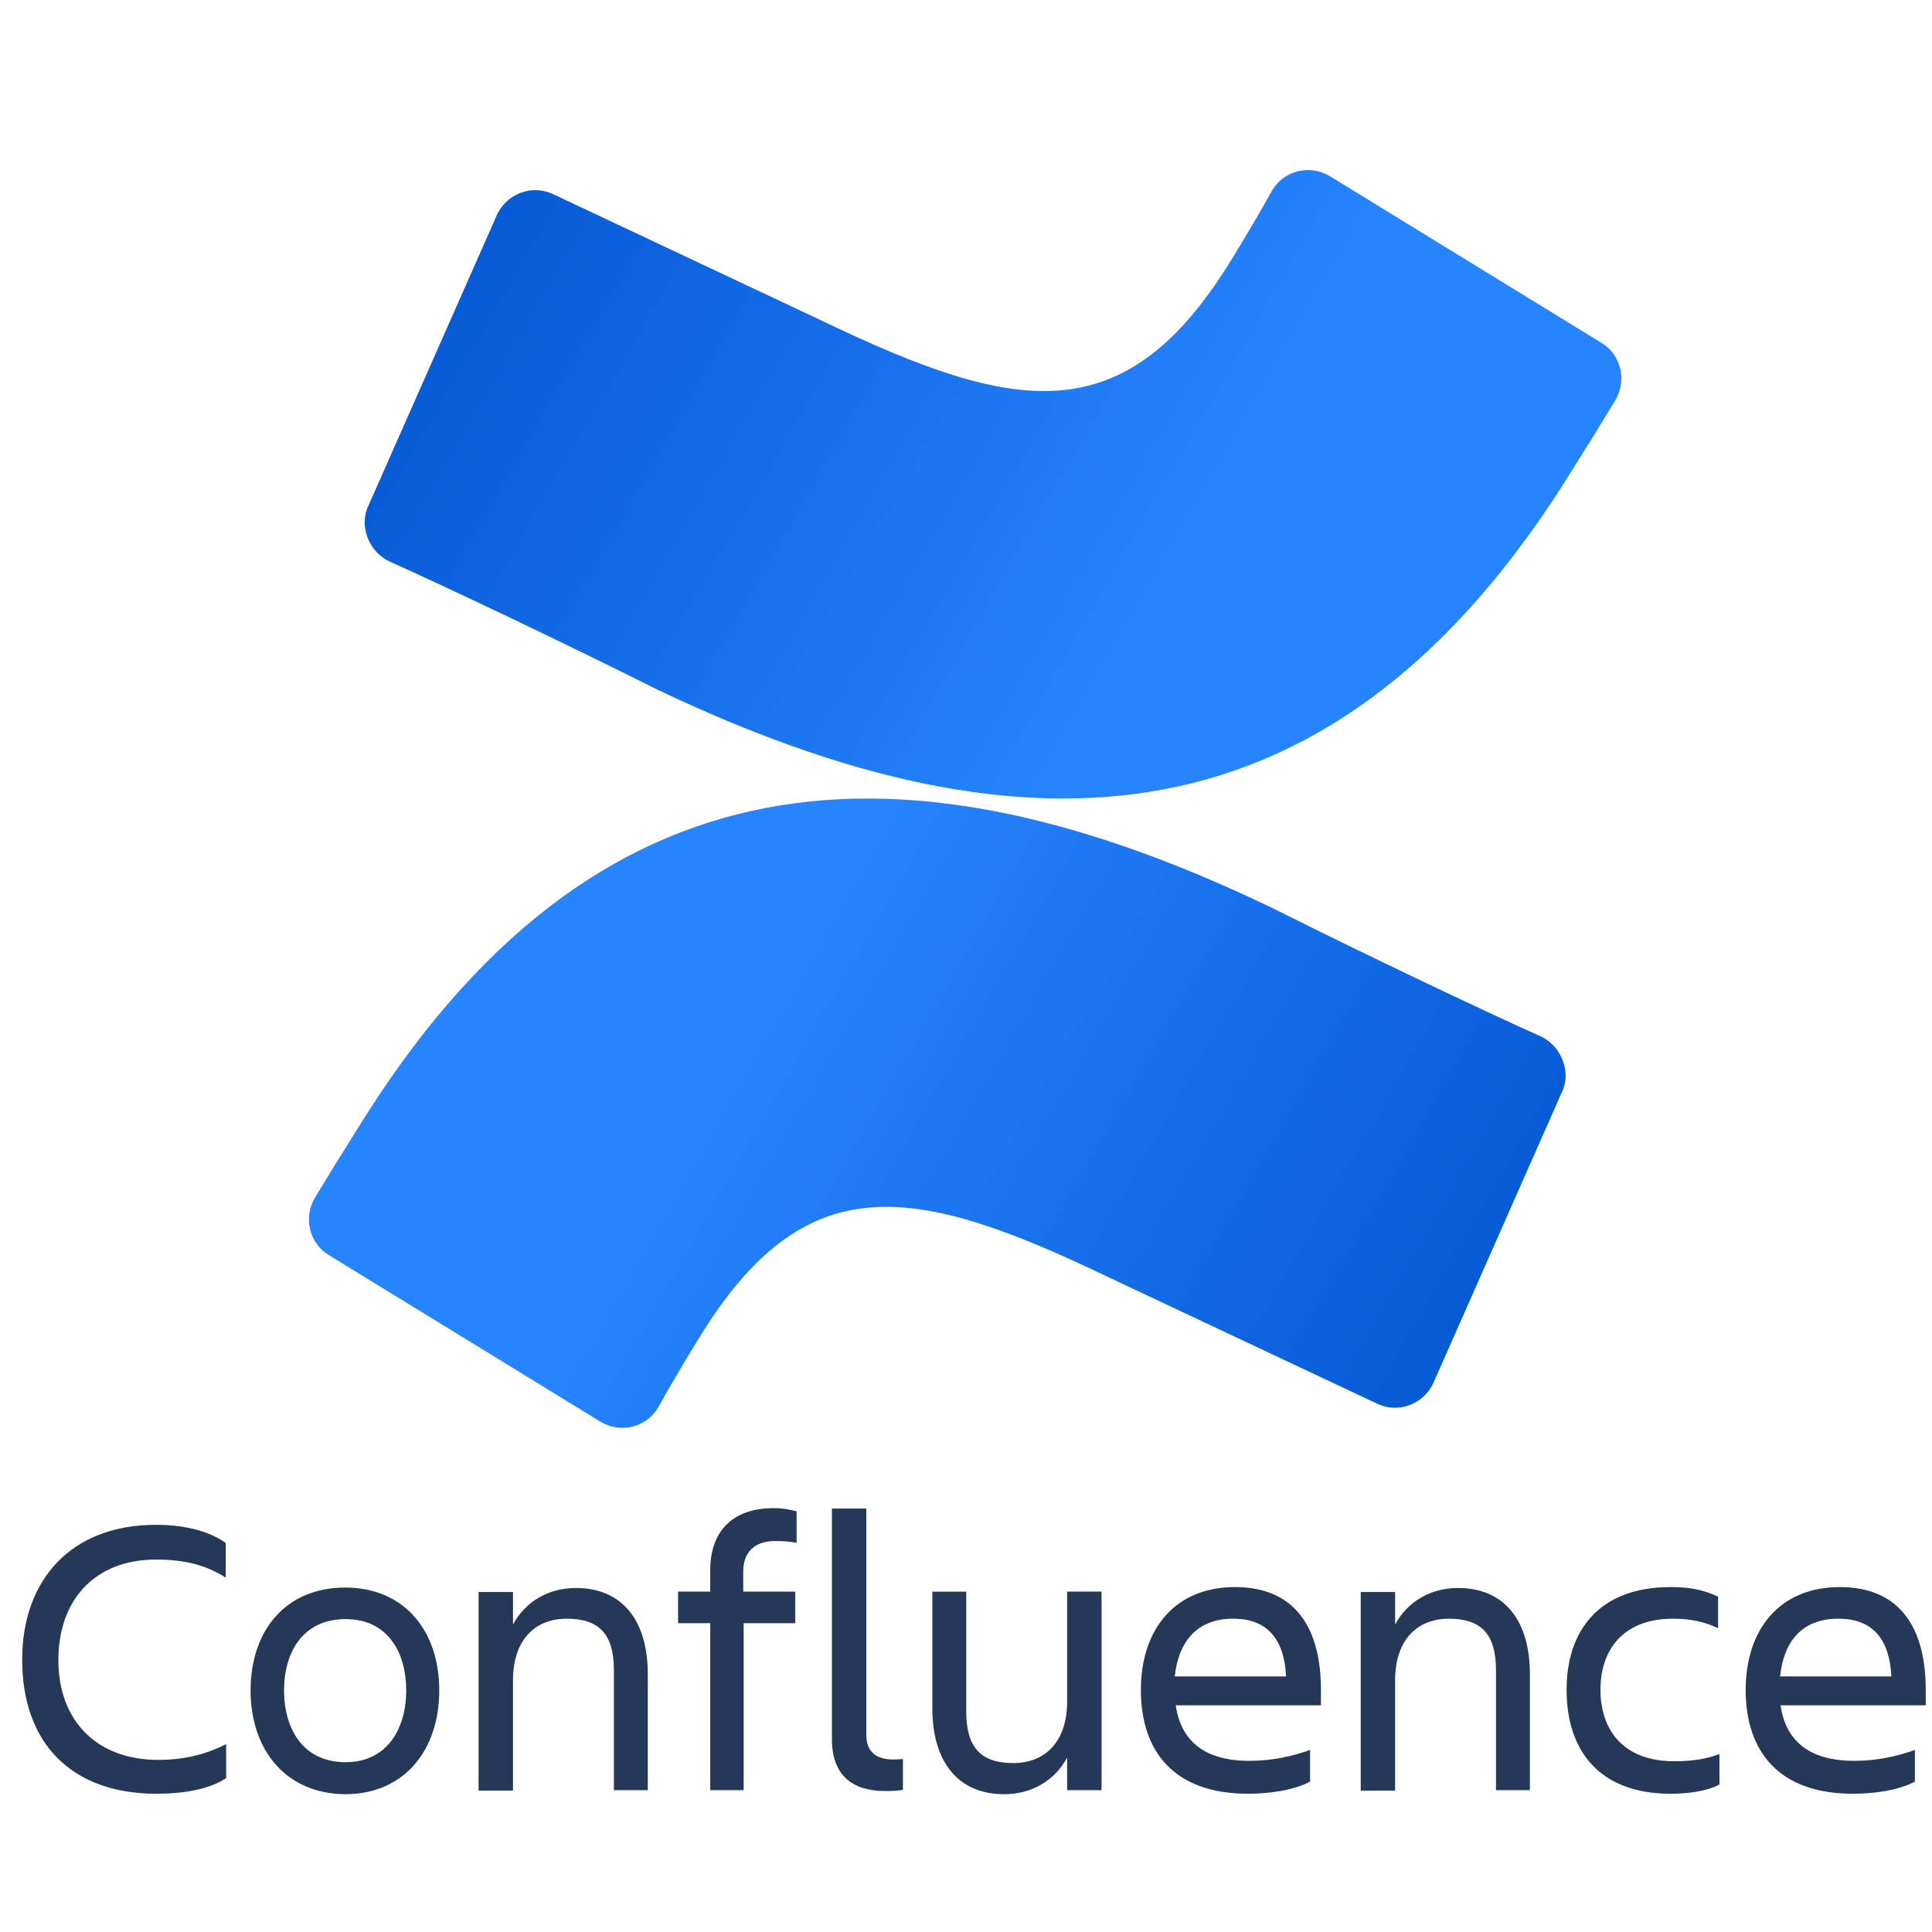
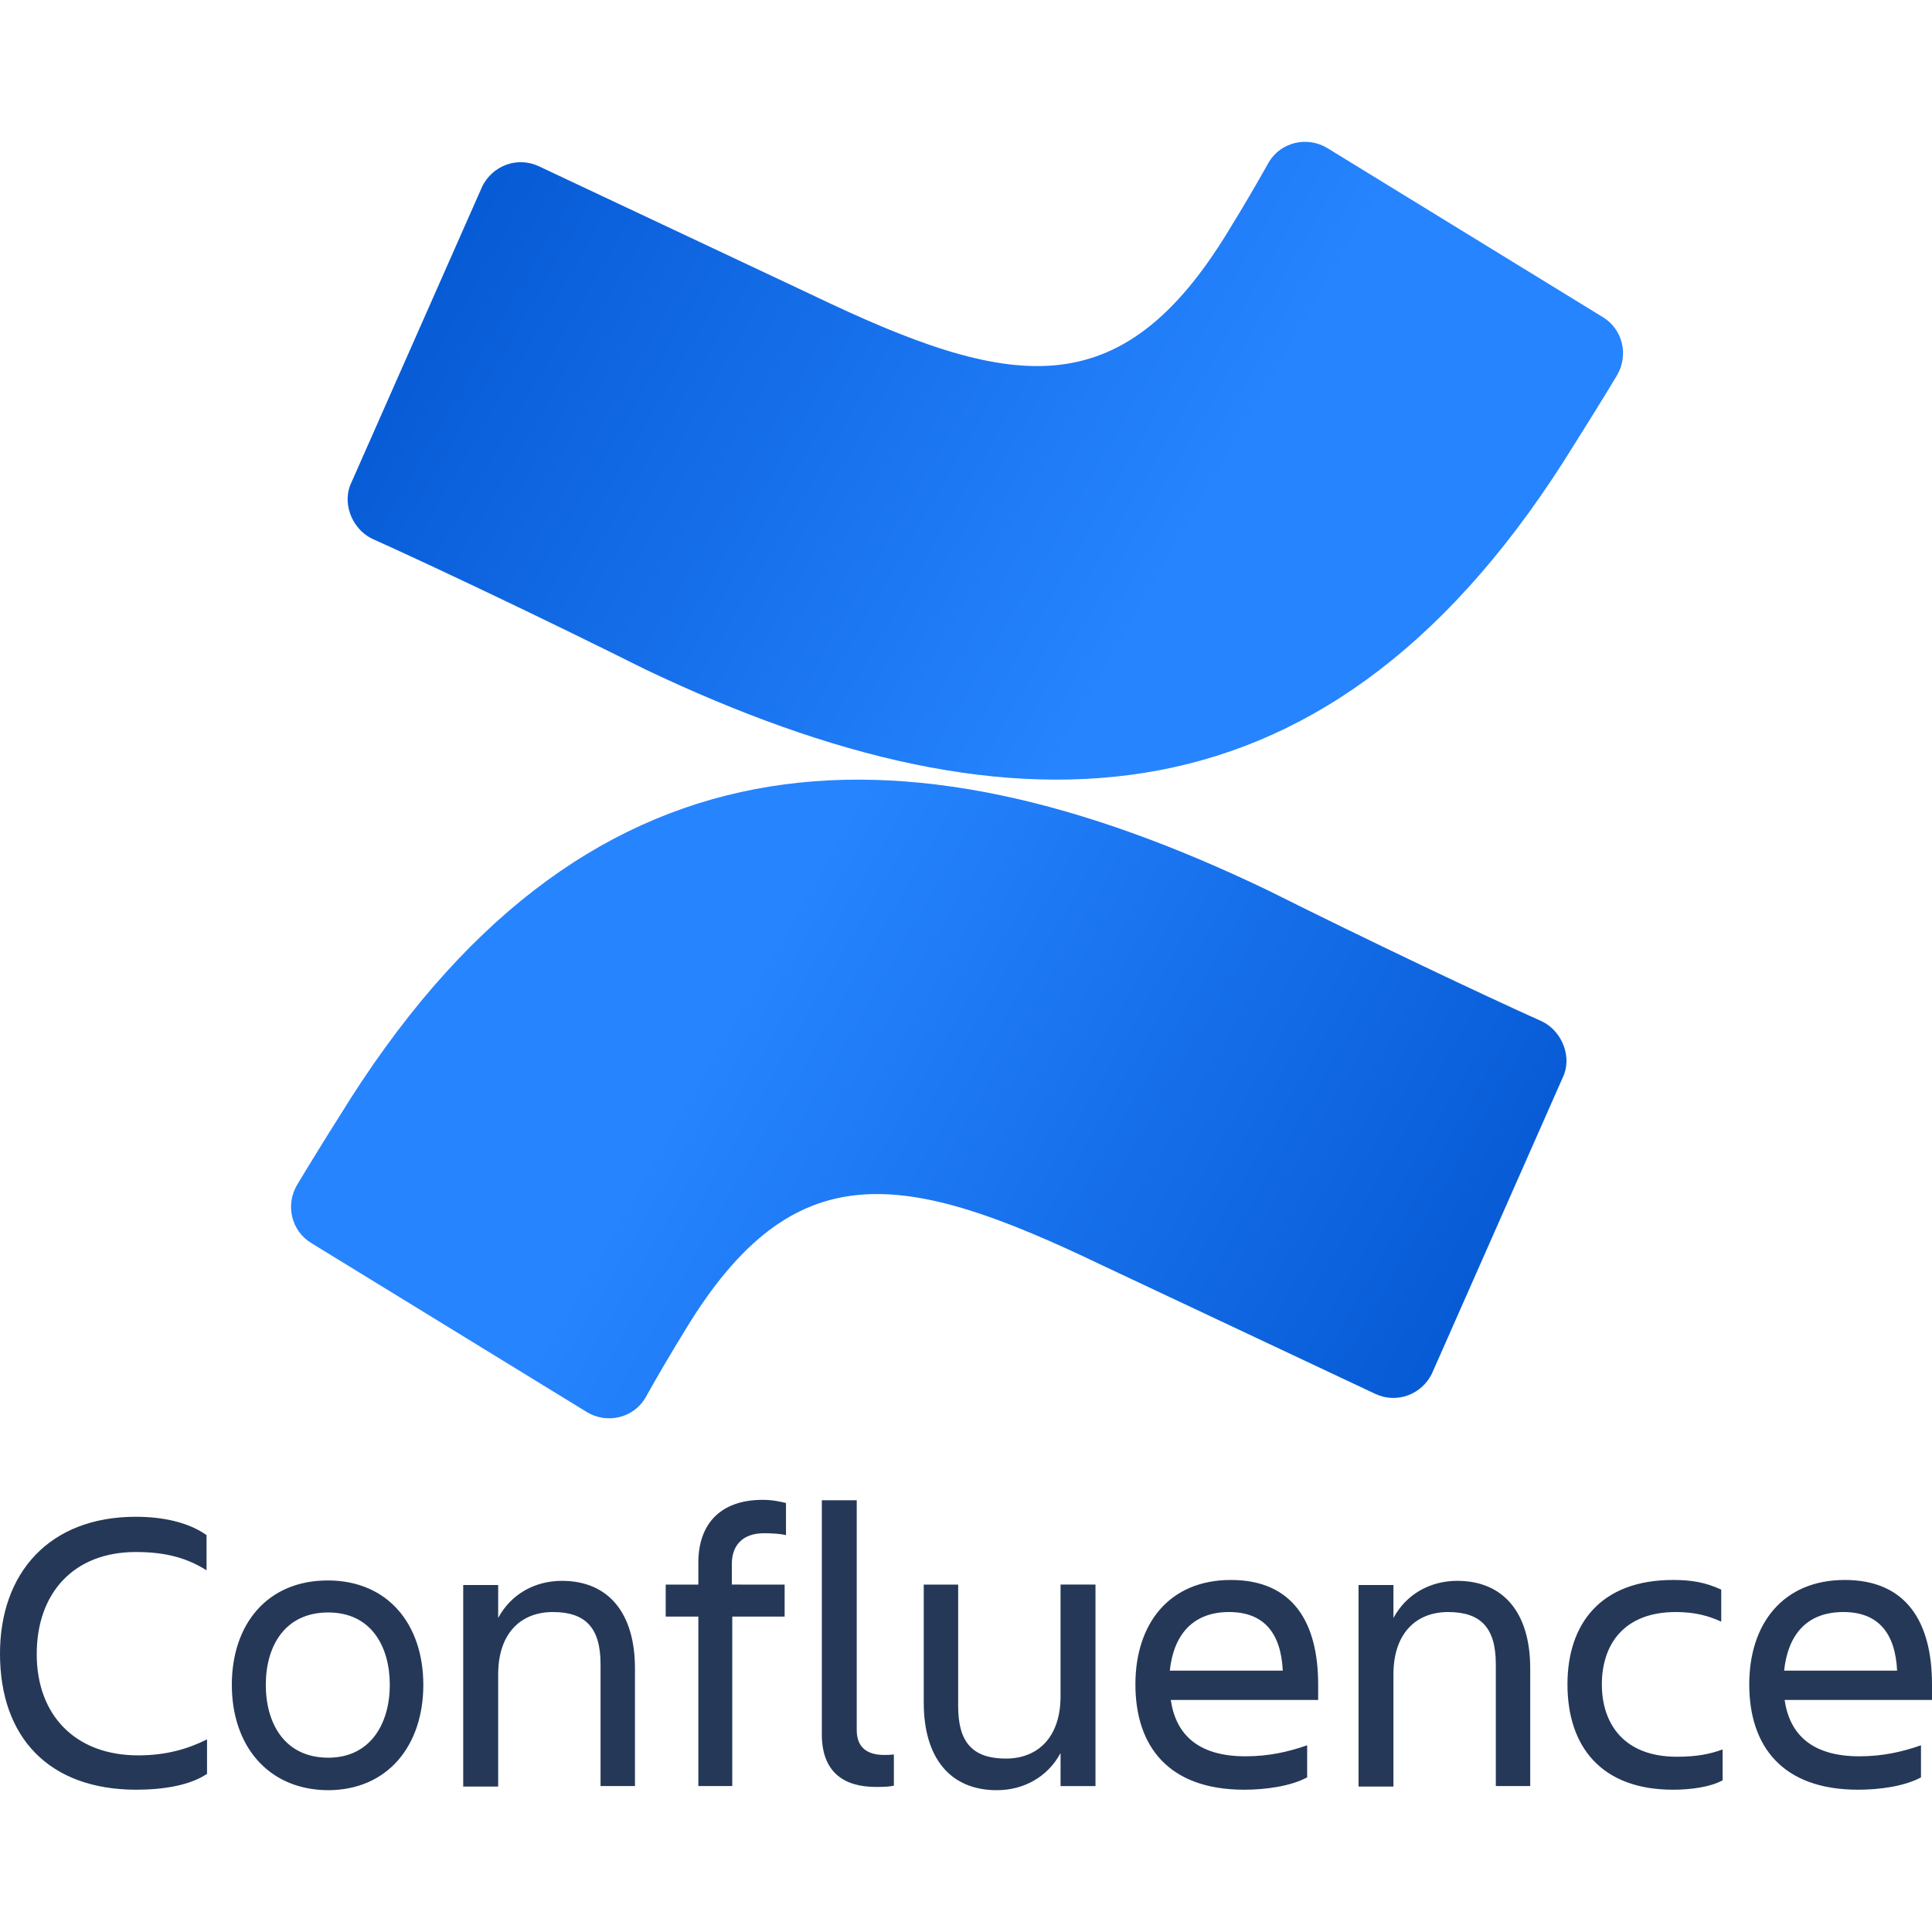
<svg xmlns="http://www.w3.org/2000/svg" viewBox="0 0 128 128">
  <defs>
-     <linearGradient id="confluence-original-wordmark-a" gradientUnits="userSpaceOnUse" x1="26.791" y1="28.467" x2="11.792" y2="19.855" gradientTransform="translate(5.976 -3.222) scale(3.6229)">
+     <linearGradient id="a" x1="26.791" x2="11.792" y1="28.467" y2="19.855" gradientTransform="translate(4.574 -5.311) scale(3.677)" gradientUnits="userSpaceOnUse">
      <stop offset="0" stop-color="#0052cc" />
      <stop offset=".918" stop-color="#2380fb" />
      <stop offset="1" stop-color="#2684ff" />
    </linearGradient>
-     <linearGradient id="confluence-original-wordmark-b" gradientUnits="userSpaceOnUse" x1="5.209" y1="2.523" x2="20.208" y2="11.136" gradientTransform="translate(5.976 -3.222) scale(3.6229)">
+     <linearGradient id="b" x1="5.209" x2="20.208" y1="2.523" y2="11.136" gradientTransform="translate(4.574 -5.311) scale(3.677)" gradientUnits="userSpaceOnUse">
      <stop offset="0" stop-color="#0052cc" />
      <stop offset=".918" stop-color="#2380fb" />
      <stop offset="1" stop-color="#2684ff" />
    </linearGradient>
  </defs>
-   <path d="M23.629 74.875a229.944 229.944 0 00-2.758 4.469c-.785 1.312-.394 3.023.922 3.812l17.988 11.035c1.313.79 3.02.395 3.809-.918a118.23 118.23 0 012.625-4.468c7.09-11.696 14.312-10.38 27.183-4.207l17.86 8.41c1.441.66 3.02 0 3.676-1.313l8.535-19.316c.656-1.313 0-3.02-1.313-3.68-3.808-1.707-11.293-5.254-17.86-8.539-24.292-11.695-44.91-10.906-60.667 14.715zm0 0" fill="url(#confluence-original-wordmark-a)" />
-   <path d="M104.258 30.988a230.06 230.06 0 002.758-4.465c.785-1.316.39-3.023-.922-3.812L88.105 11.67c-1.312-.784-3.02-.39-3.808.923a121.42 121.42 0 01-2.625 4.469c-7.094 11.69-14.313 10.378-27.184 4.203l-17.86-8.41c-1.44-.657-3.019 0-3.675 1.316l-8.535 19.312c-.656 1.317 0 3.024 1.312 3.68 3.81 1.711 11.293 5.258 17.86 8.543C67.883 57.27 88.5 56.613 104.258 30.988zm0 0" fill="url(#confluence-original-wordmark-b)" />
-   <path d="M14.953 117.824c-1.078.719-2.785 1.016-4.582 1.016-5.695 0-8.902-3.406-8.902-8.88 0-5.26 3.207-8.937 8.87-8.937 1.68 0 3.388.329 4.614 1.196v2.3c-1.226-.777-2.605-1.195-4.613-1.195-4.078 0-6.473 2.692-6.473 6.668 0 3.977 2.516 6.606 6.621 6.606 1.828 0 3.239-.418 4.496-1.043v2.27zm0 0M16.602 111.996c0-3.95 2.308-6.816 6.265-6.816 3.926 0 6.235 2.867 6.235 6.816 0 3.945-2.309 6.875-6.235 6.875-3.926-.031-6.265-2.93-6.265-6.875zm2.218 0c0 2.512 1.23 4.754 4.078 4.754 2.786 0 4.016-2.273 4.016-4.754 0-2.484-1.2-4.726-4.016-4.726-2.847 0-4.078 2.214-4.078 4.726zm0 0M42.95 118.602h-2.278v-7.954c0-2.359-.961-3.406-3.117-3.406-2.102 0-3.567 1.406-3.567 4.067v7.324h-2.281v-13.156h2.281v2.152c.836-1.555 2.395-2.422 4.164-2.422 3.028 0 4.766 2.094 4.766 5.711v7.684zm0 0M52.688 105.45v2.09H49.27v11.062h-2.215v-11.063h-2.13v-2.09h2.13v-1.437c0-2.45 1.379-4.094 4.195-4.094.688 0 1.137.117 1.527.207v2.094c-.39-.09-.898-.121-1.437-.121-1.41 0-2.098.808-2.098 2.004v1.347zm0 0M58.652 118.66c-2.156 0-3.535-1.015-3.535-3.437V99.945h2.278v15.008c0 1.2.777 1.617 1.77 1.617.237 0 .386 0 .655-.03v2.034c-.207.059-.597.086-1.168.086zm0 0M61.738 105.45h2.278v7.948c0 2.364.96 3.41 3.117 3.41 2.097 0 3.566-1.406 3.566-4.066v-7.293h2.281v13.153H70.7v-2.153c-.84 1.555-2.4 2.422-4.165 2.422-3.027 0-4.765-2.094-4.765-5.71v-7.712zm0 0M82.688 118.84c-4.946 0-7.102-2.84-7.102-6.875 0-3.977 2.219-6.817 6.234-6.817 4.075 0 5.696 2.813 5.696 6.817v1.015h-9.621c.328 2.243 1.765 3.68 4.882 3.68 1.532 0 2.82-.3 4.02-.719v2.094c-1.11.598-2.79.805-4.11.805zm-4.856-7.774h7.375c-.121-2.449-1.23-3.824-3.508-3.824-2.398 0-3.625 1.524-3.867 3.824zm0 0M101.39 118.602h-2.277v-7.954c0-2.359-.96-3.406-3.117-3.406-2.098 0-3.566 1.406-3.566 4.067v7.324h-2.278v-13.156h2.278v2.152c.84-1.555 2.398-2.422 4.164-2.422 3.027 0 4.765 2.094 4.765 5.711v7.684zm0 0M113.887 118.242c-.778.418-2.008.598-3.207.598-4.703 0-6.89-2.84-6.89-6.875 0-3.977 2.187-6.817 6.89-6.817 1.199 0 2.097.149 3.148.63v2.093c-.84-.39-1.738-.629-2.969-.629-3.414 0-4.824 2.153-4.824 4.723s1.442 4.722 4.887 4.722c1.348 0 2.187-.18 2.996-.476v2.031zm0 0M122.758 118.84c-4.942 0-7.102-2.84-7.102-6.875 0-3.977 2.219-6.817 6.235-6.817 4.074 0 5.695 2.813 5.695 6.817v1.015h-9.621c.328 2.243 1.77 3.68 4.887 3.68 1.527 0 2.816-.3 4.015-.719v2.094c-1.11.598-2.758.805-4.11.805zm-4.824-7.774h7.375c-.121-2.449-1.23-3.824-3.508-3.824-2.426 0-3.625 1.524-3.867 3.824zm0 0" fill="#253858" />
+   <path fill="url(#a)" d="M22.49 73.952a233.377 233.377 0 0 0-2.798 4.535c-.797 1.332-.4 3.068.935 3.87l18.257 11.199c1.333.802 3.065.4 3.866-.932a119.995 119.995 0 0 1 2.664-4.534c7.196-11.871 14.526-10.535 27.589-4.27l18.127 8.535c1.462.67 3.065 0 3.73-1.332l8.663-19.605c.666-1.332 0-3.065-1.333-3.735-3.865-1.732-11.461-5.332-18.126-8.666-24.655-11.87-45.58-11.069-61.573 14.935Zm0 0" />
+   <path fill="url(#b)" d="M104.324 29.41a233.495 233.495 0 0 0 2.799-4.532c.797-1.336.396-3.068-.936-3.87L87.93 9.804c-1.332-.796-3.066-.396-3.865.937a123.233 123.233 0 0 1-2.665 4.535c-7.2 11.865-14.526 10.533-27.59 4.266l-18.126-8.535c-1.462-.667-3.064 0-3.73 1.335l-8.662 19.6c-.666 1.337 0 3.07 1.331 3.736 3.867 1.736 11.462 5.336 18.127 8.67 24.656 11.737 45.58 11.07 61.574-14.938Zm0 0" />
+   <path fill="#253858" d="M13.685 117.542c-1.094.73-2.826 1.031-4.65 1.031-5.78 0-9.035-3.457-9.035-9.013 0-5.338 3.255-9.07 9.002-9.07 1.706 0 3.439.334 4.683 1.214v2.334c-1.244-.788-2.644-1.213-4.682-1.213-4.138 0-6.57 2.733-6.57 6.768 0 4.036 2.554 6.705 6.72 6.705 1.856 0 3.288-.425 4.564-1.059v2.304zm1.674-5.915c0-4.01 2.342-6.918 6.358-6.918 3.985 0 6.329 2.91 6.329 6.918 0 4.004-2.344 6.978-6.329 6.978-3.984-.032-6.358-2.974-6.358-6.978zm2.251 0c0 2.55 1.248 4.825 4.139 4.825 2.828 0 4.076-2.307 4.076-4.825 0-2.521-1.218-4.797-4.076-4.797-2.89 0-4.139 2.247-4.139 4.797zm24.49 6.704h-2.312v-8.072c0-2.394-.975-3.457-3.163-3.457-2.134 0-3.62 1.427-3.62 4.128v7.433h-2.316V105.01h2.316v2.184c.848-1.579 2.43-2.459 4.226-2.459 3.073 0 4.837 2.126 4.837 5.797v7.798zm9.884-13.348v2.121h-3.47v11.227h-2.247v-11.228h-2.162v-2.12h2.162v-1.46c0-2.486 1.4-4.154 4.257-4.154.699 0 1.154.118 1.55.21v2.125c-.396-.091-.911-.123-1.458-.123-1.431 0-2.13.82-2.13 2.034v1.367zm6.053 13.407c-2.188 0-3.588-1.03-3.588-3.488V99.396h2.312v15.232c0 1.218.789 1.641 1.796 1.641.241 0 .392 0 .665-.03v2.064c-.21.06-.606.087-1.185.087zm3.132-13.407h2.312v8.067c0 2.4.974 3.46 3.163 3.46 2.129 0 3.62-1.426 3.62-4.126v-7.402h2.315v13.35h-2.314v-2.186c-.853 1.579-2.436 2.459-4.228 2.459-3.072 0-4.836-2.126-4.836-5.796v-7.827zm21.263 13.59c-5.02 0-7.208-2.882-7.208-6.978 0-4.036 2.252-6.918 6.327-6.918 4.136 0 5.78 2.855 5.78 6.918v1.03h-9.764c.333 2.277 1.791 3.735 4.955 3.735 1.555 0 2.862-.304 4.08-.73v2.126c-1.127.607-2.832.817-4.171.817zm-4.929-7.89h7.485c-.123-2.486-1.248-3.881-3.56-3.881-2.434 0-3.68 1.547-3.925 3.881zm23.91 7.648h-2.311v-8.072c0-2.394-.974-3.457-3.164-3.457-2.129 0-3.619 1.427-3.619 4.128v7.433h-2.312V105.01h2.312v2.184c.853-1.579 2.434-2.459 4.226-2.459 3.072 0 4.836 2.126 4.836 5.797v7.798zm12.683-.365c-.79.424-2.038.607-3.254.607-4.774 0-6.993-2.882-6.993-6.978 0-4.036 2.22-6.918 6.993-6.918 1.216 0 2.128.15 3.195.639v2.124c-.853-.396-1.764-.638-3.014-.638-3.465 0-4.896 2.185-4.896 4.793 0 2.609 1.464 4.793 4.96 4.793 1.368 0 2.22-.183 3.04-.483v2.061zm9.004.607c-5.016 0-7.208-2.882-7.208-6.978 0-4.036 2.252-6.918 6.328-6.918 4.135 0 5.78 2.855 5.78 6.918v1.03h-9.765c.333 2.277 1.797 3.735 4.96 3.735 1.55 0 2.858-.304 4.075-.73v2.126c-1.126.607-2.799.817-4.171.817zm-4.896-7.89h7.485c-.123-2.486-1.248-3.881-3.56-3.881-2.463 0-3.68 1.547-3.925 3.881zm0 0" />
</svg>
